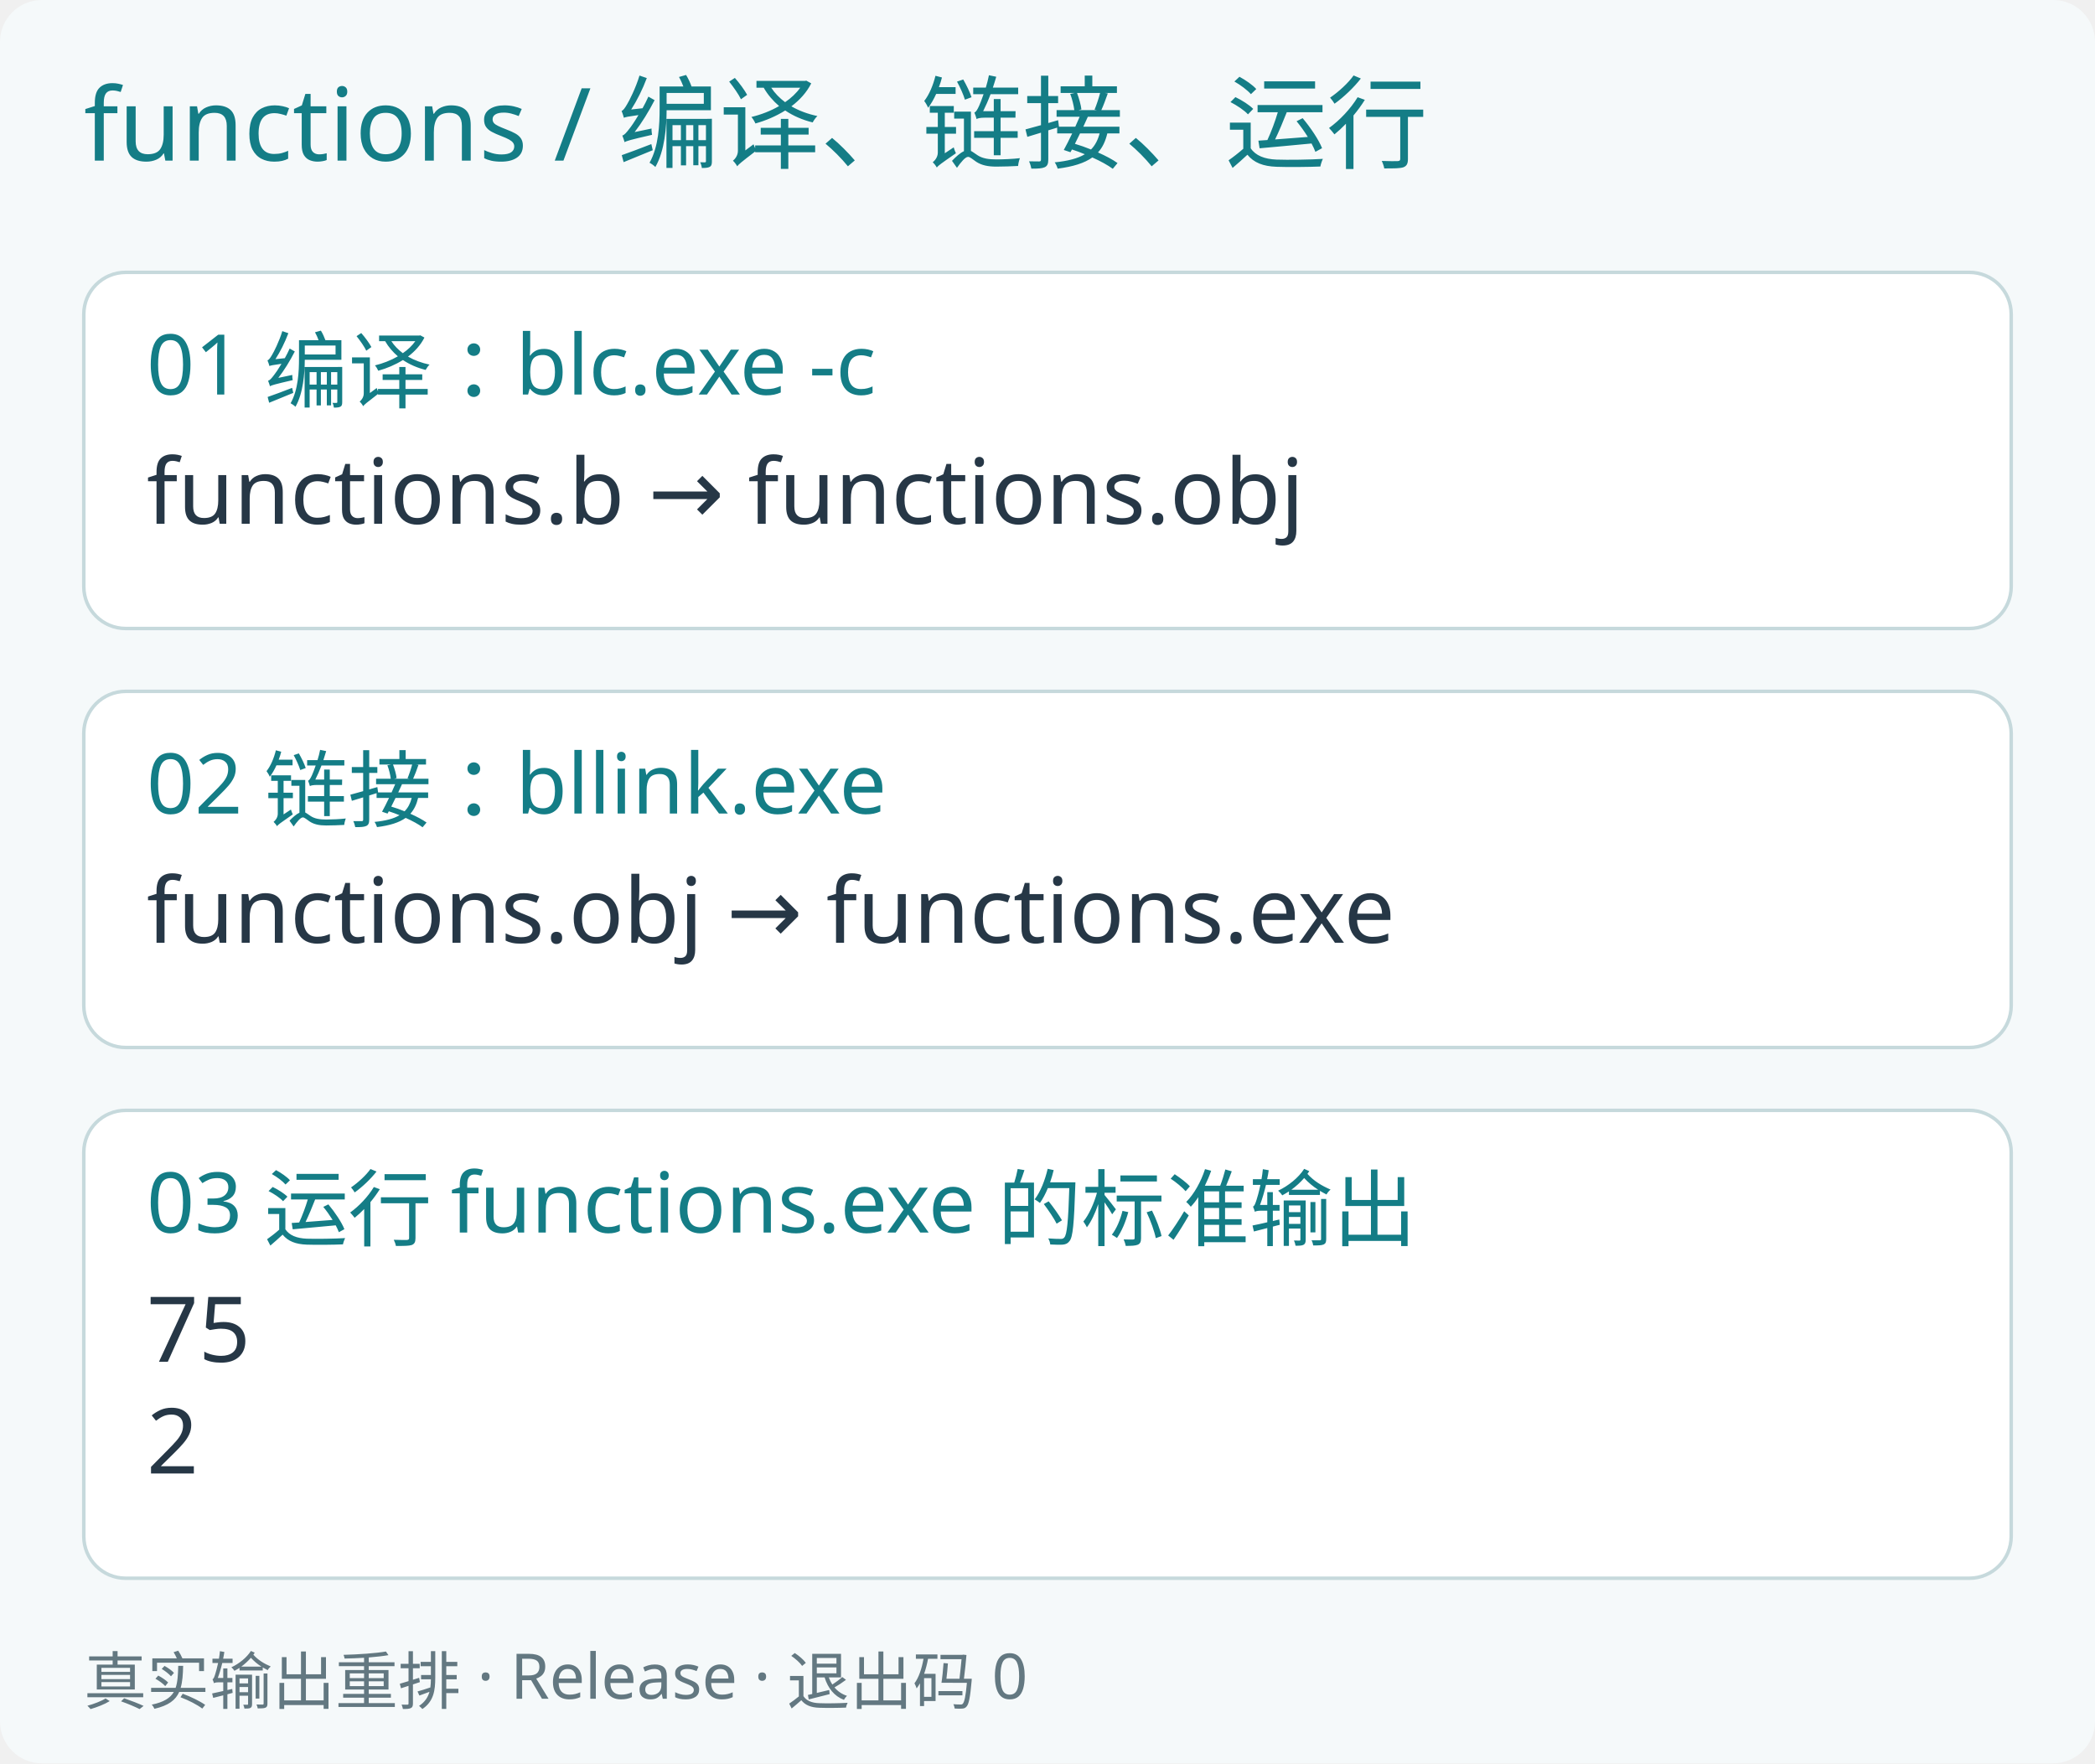
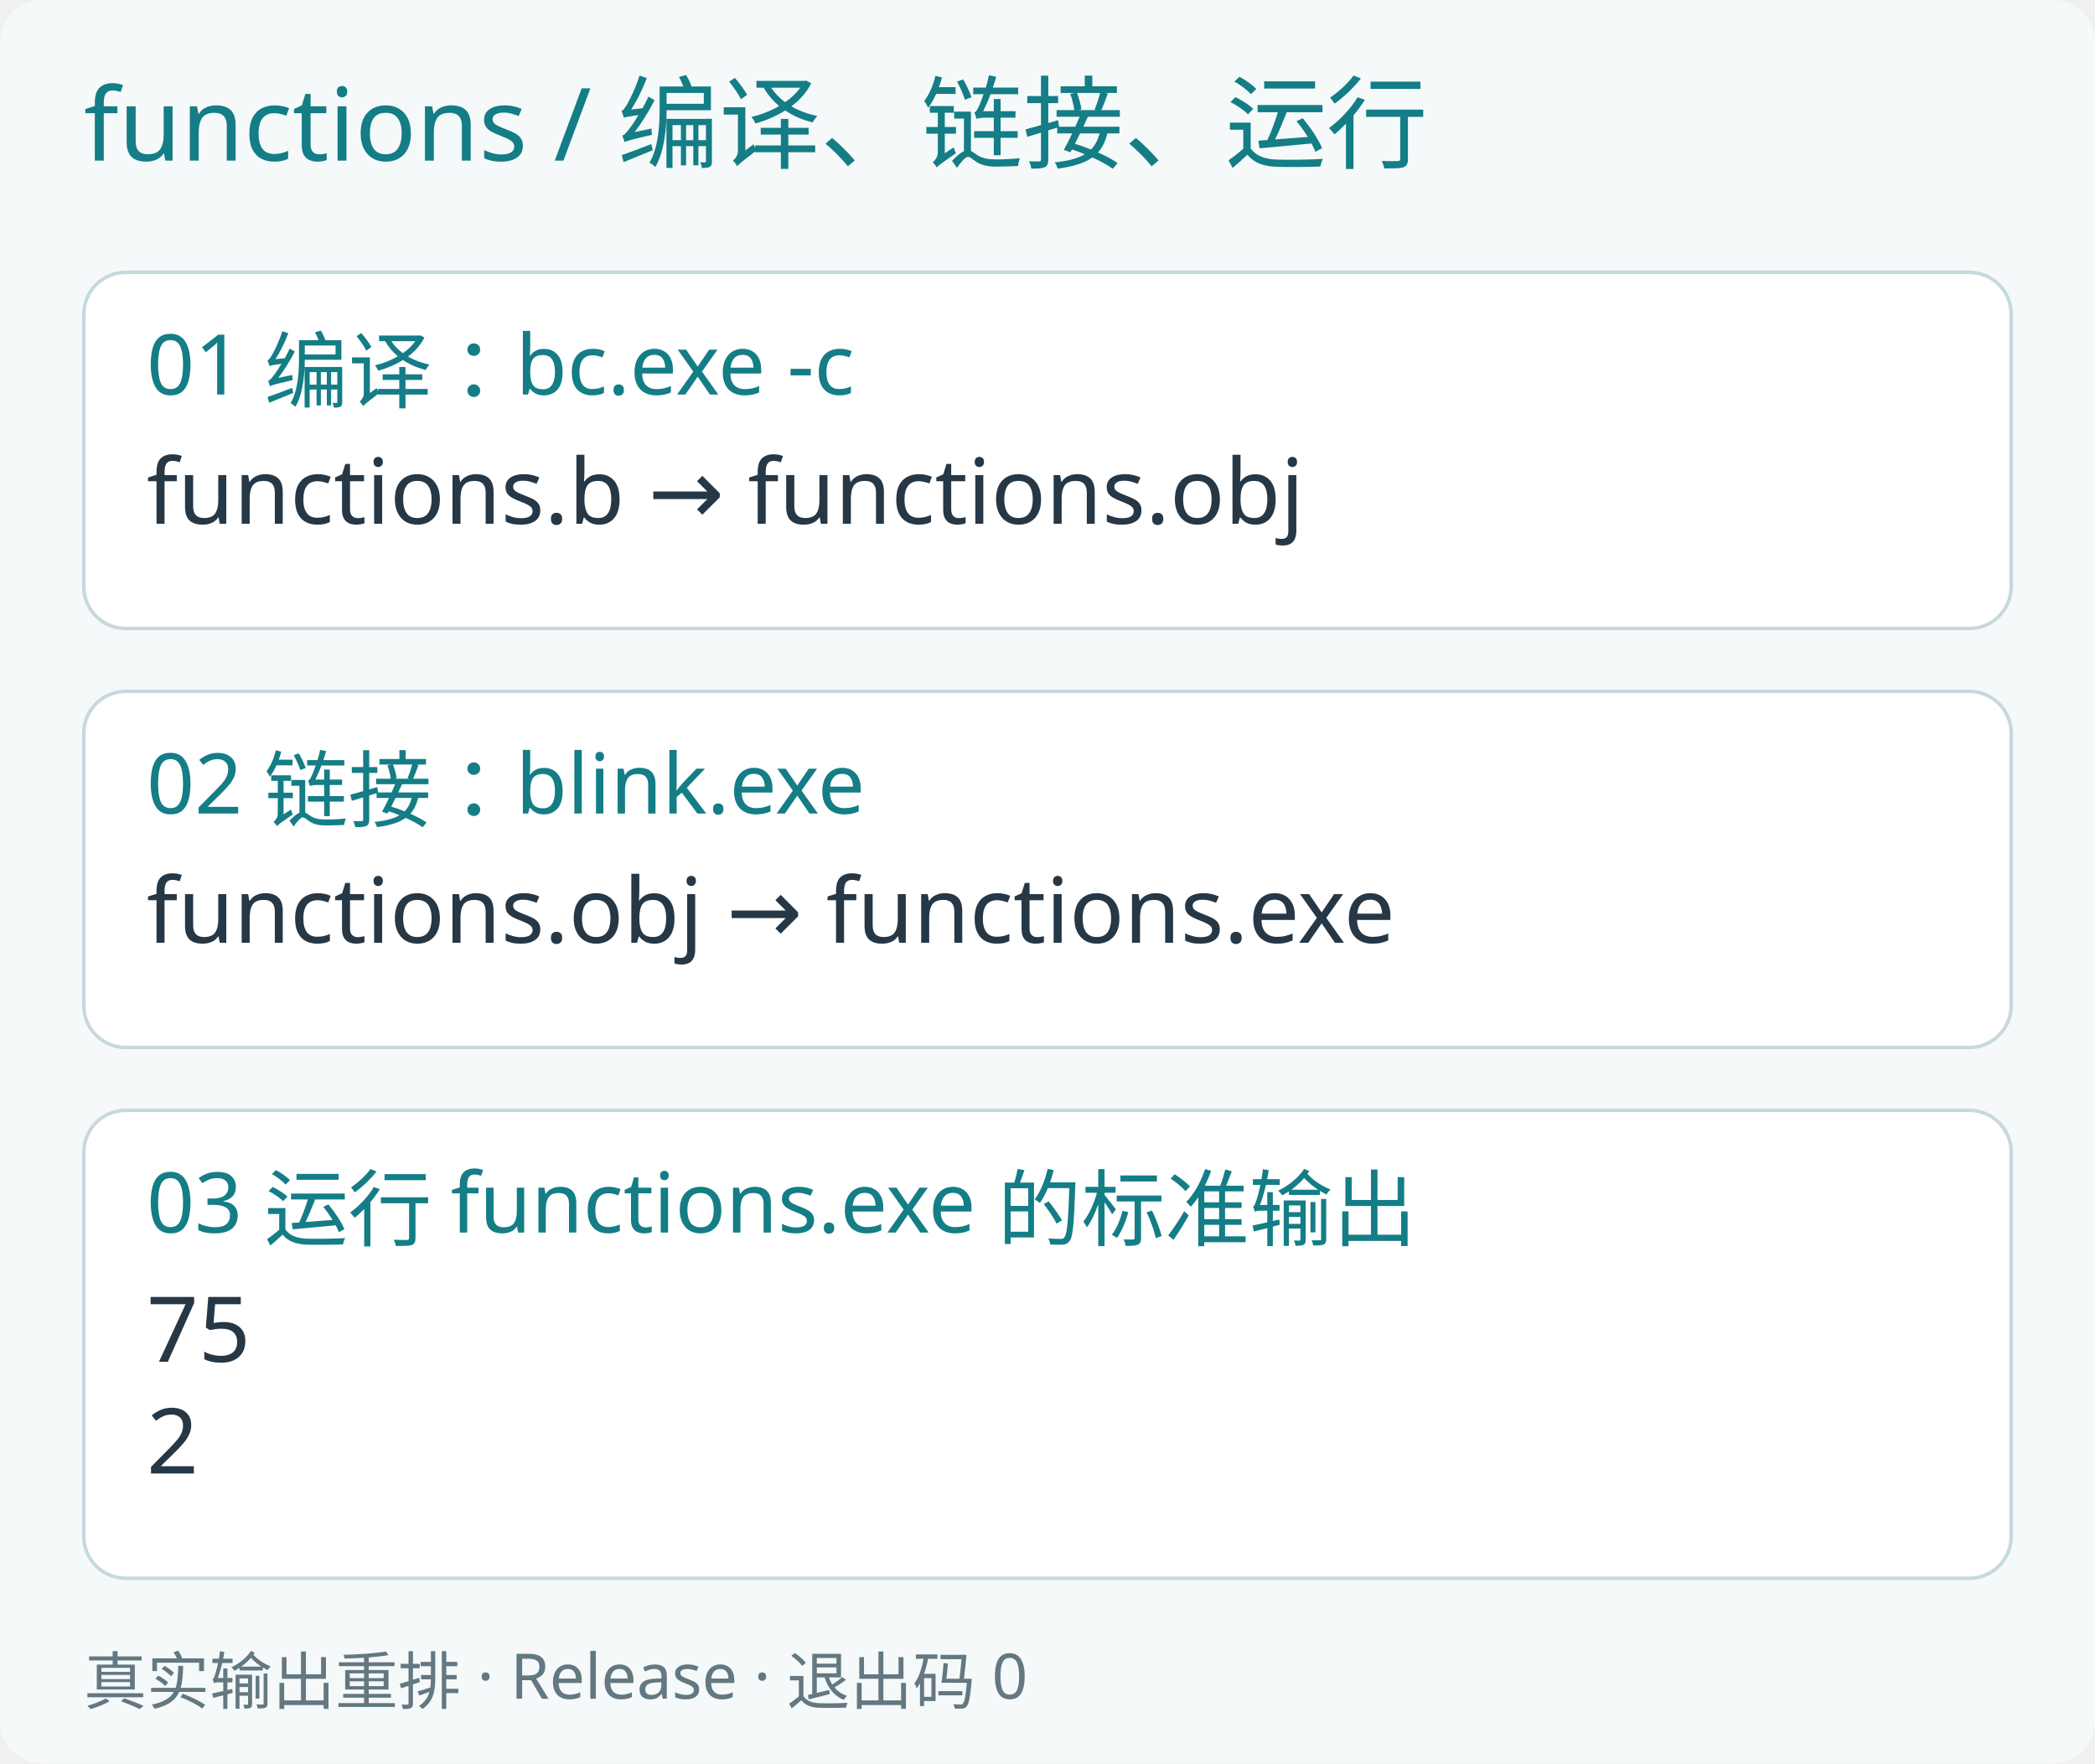
<svg xmlns="http://www.w3.org/2000/svg" width="600" height="505">
  <rect width="600" height="505" rx="12" fill="#f5f9fa" />
  <text x="24" y="46" font-family="SimHei" font-size="29" fill="#147d86">functions / 编译、链接、运行</text>
  <rect x="24" y="78" width="552" height="102" rx="12" fill="white" stroke="#c6d9dc" />
-   <text x="42" y="113" font-family="SimHei" font-size="24" fill="#147d86">01 编译：blc.exe -c</text>
+   <text x="42" y="113" font-family="SimHei" font-size="24" fill="#147d86">01 编译：bc.exe -c</text>
  <text x="42" y="150" font-family="SimHei" font-size="26" fill="#263746">functions.b → functions.obj</text>
  <rect x="24" y="198" width="552" height="102" rx="12" fill="white" stroke="#c6d9dc" />
-   <text x="42" y="233" font-family="SimHei" font-size="24" fill="#147d86">02 链接：bllink.exe</text>
+   <text x="42" y="233" font-family="SimHei" font-size="24" fill="#147d86">02 链接：blink.exe</text>
  <text x="42" y="270" font-family="SimHei" font-size="26" fill="#263746">functions.obj → functions.exe</text>
  <rect x="24" y="318" width="552" height="134" rx="12" fill="white" stroke="#c6d9dc" />
  <text x="42" y="353" font-family="SimHei" font-size="24" fill="#147d86">03 运行 functions.exe 的标准输出</text>
  <text x="42" y="390" font-family="SimHei" font-size="26" fill="#263746">75</text>
  <text x="42" y="422" font-family="SimHei" font-size="26" fill="#263746">2</text>
  <text x="24" y="488" font-family="SimHei" font-size="18" fill="#637881">真实输出重排 · Release · 退出码 0</text>
</svg>
